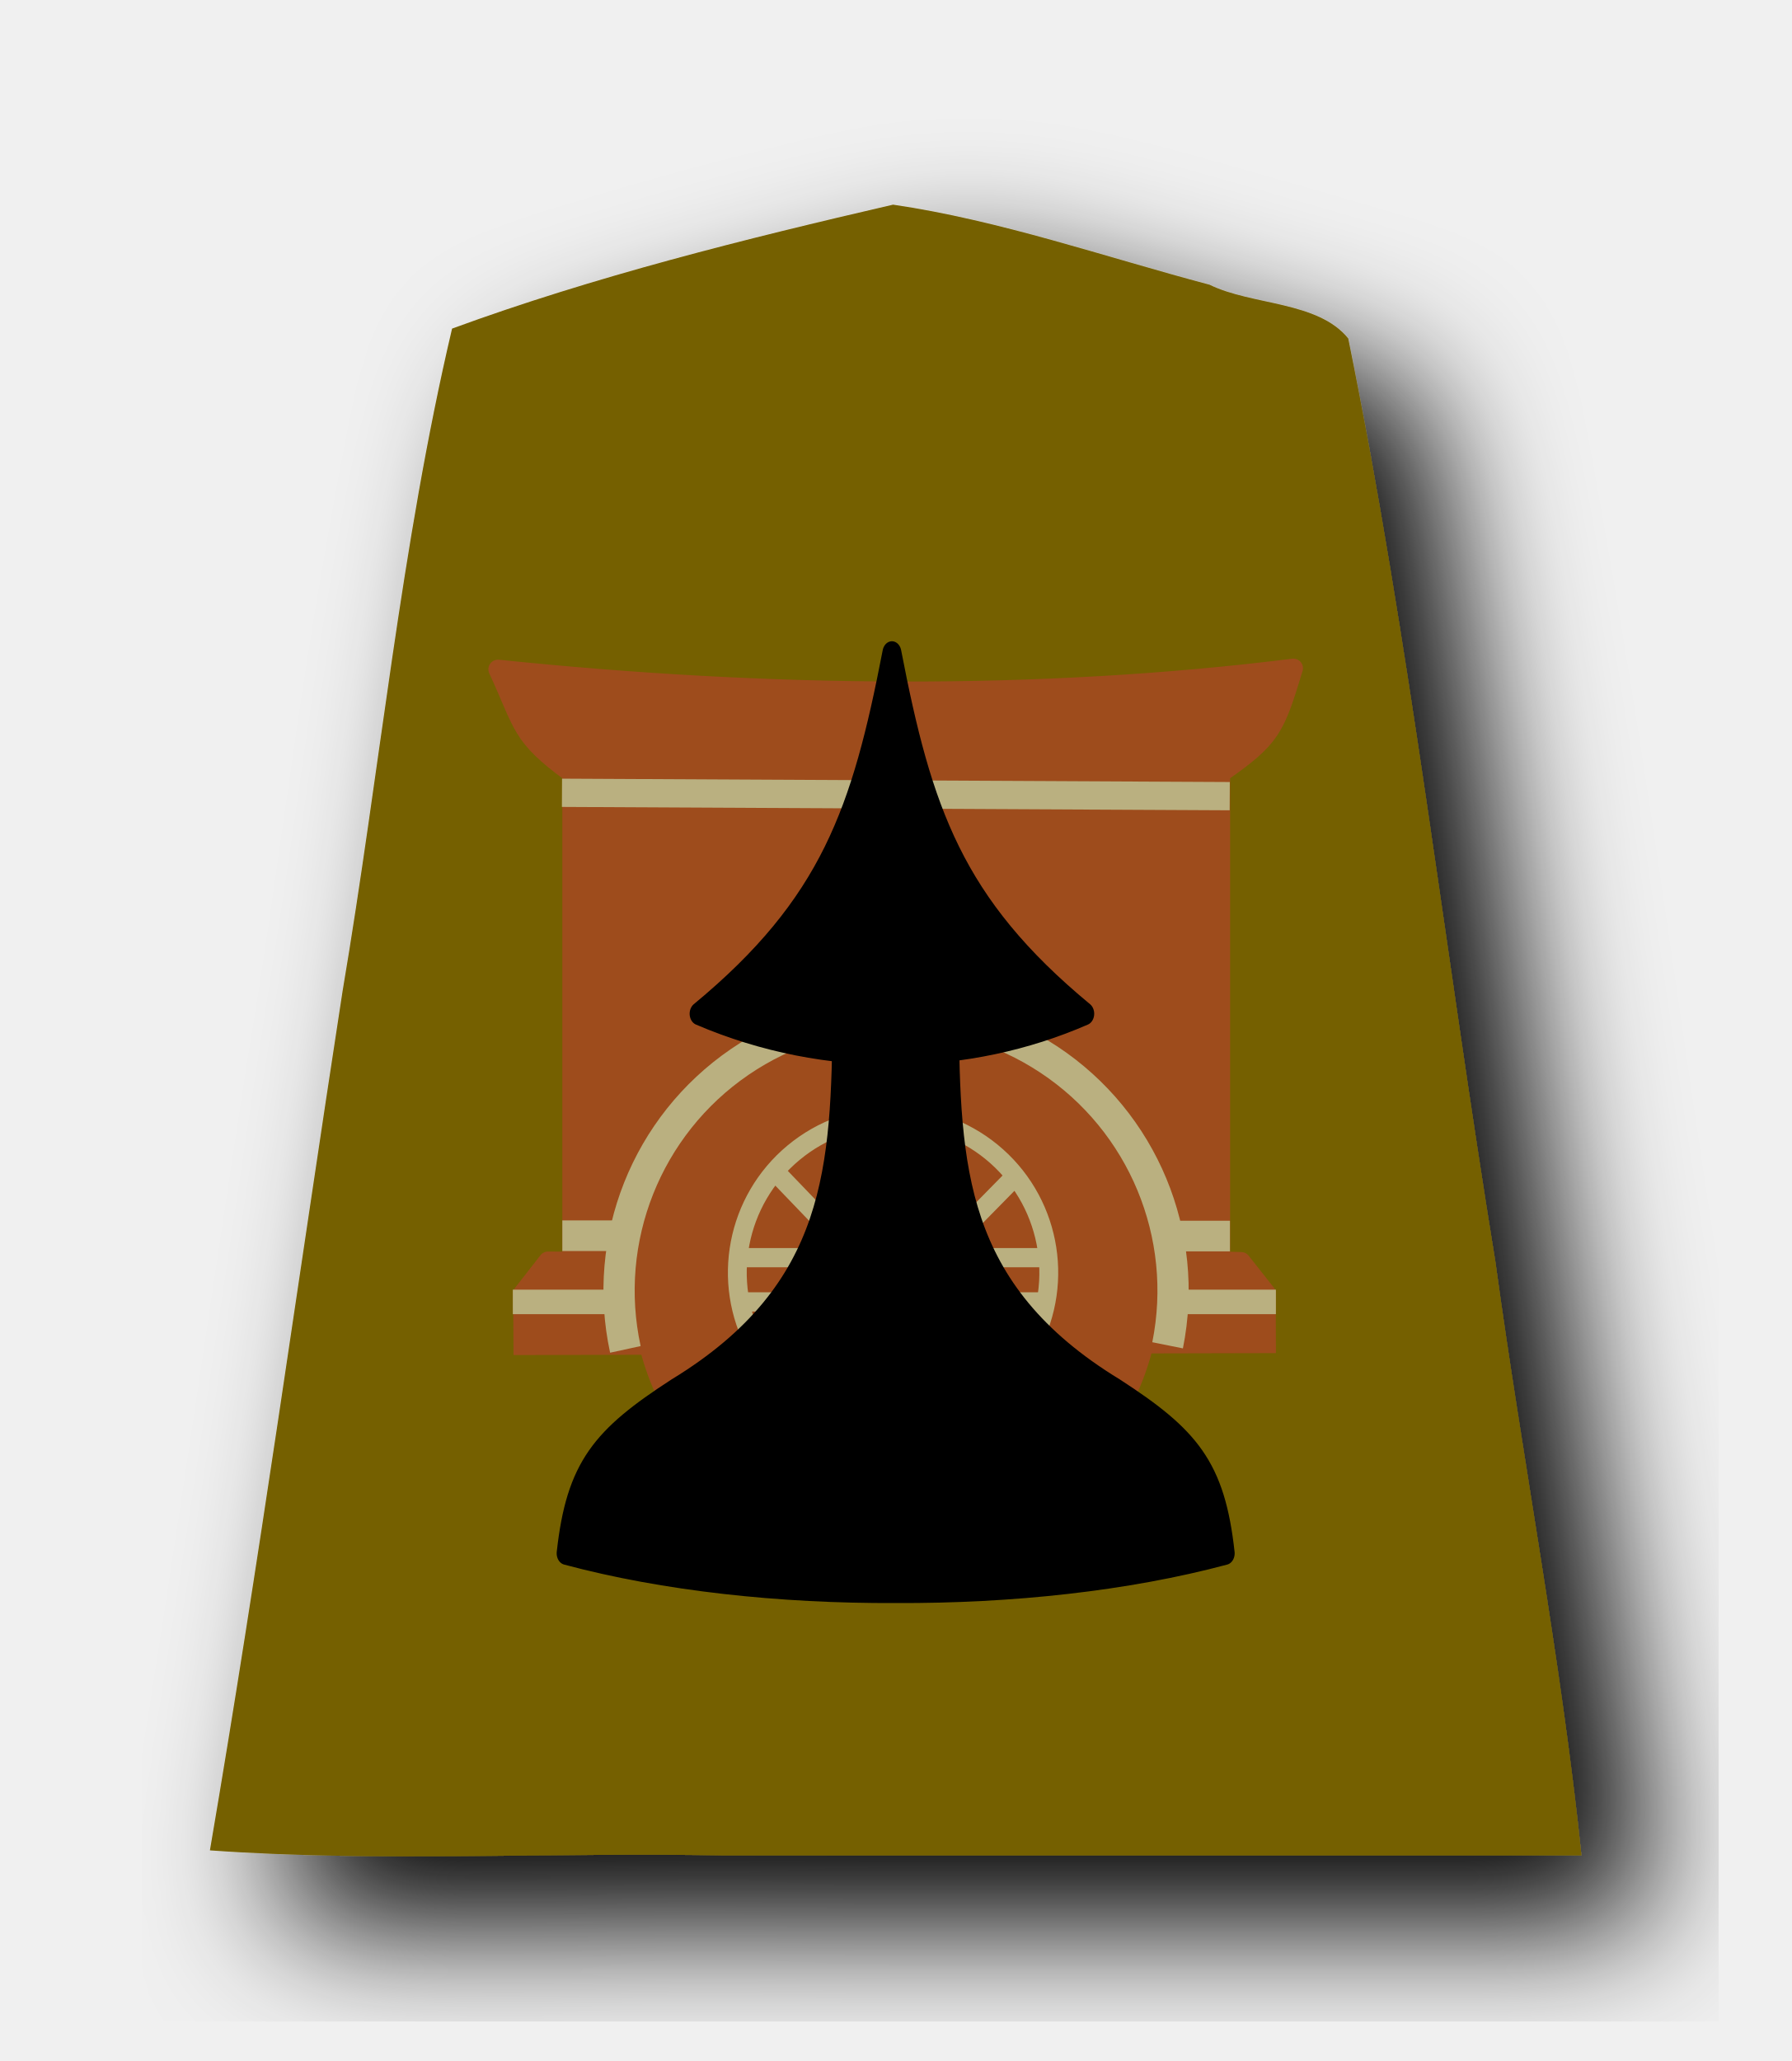
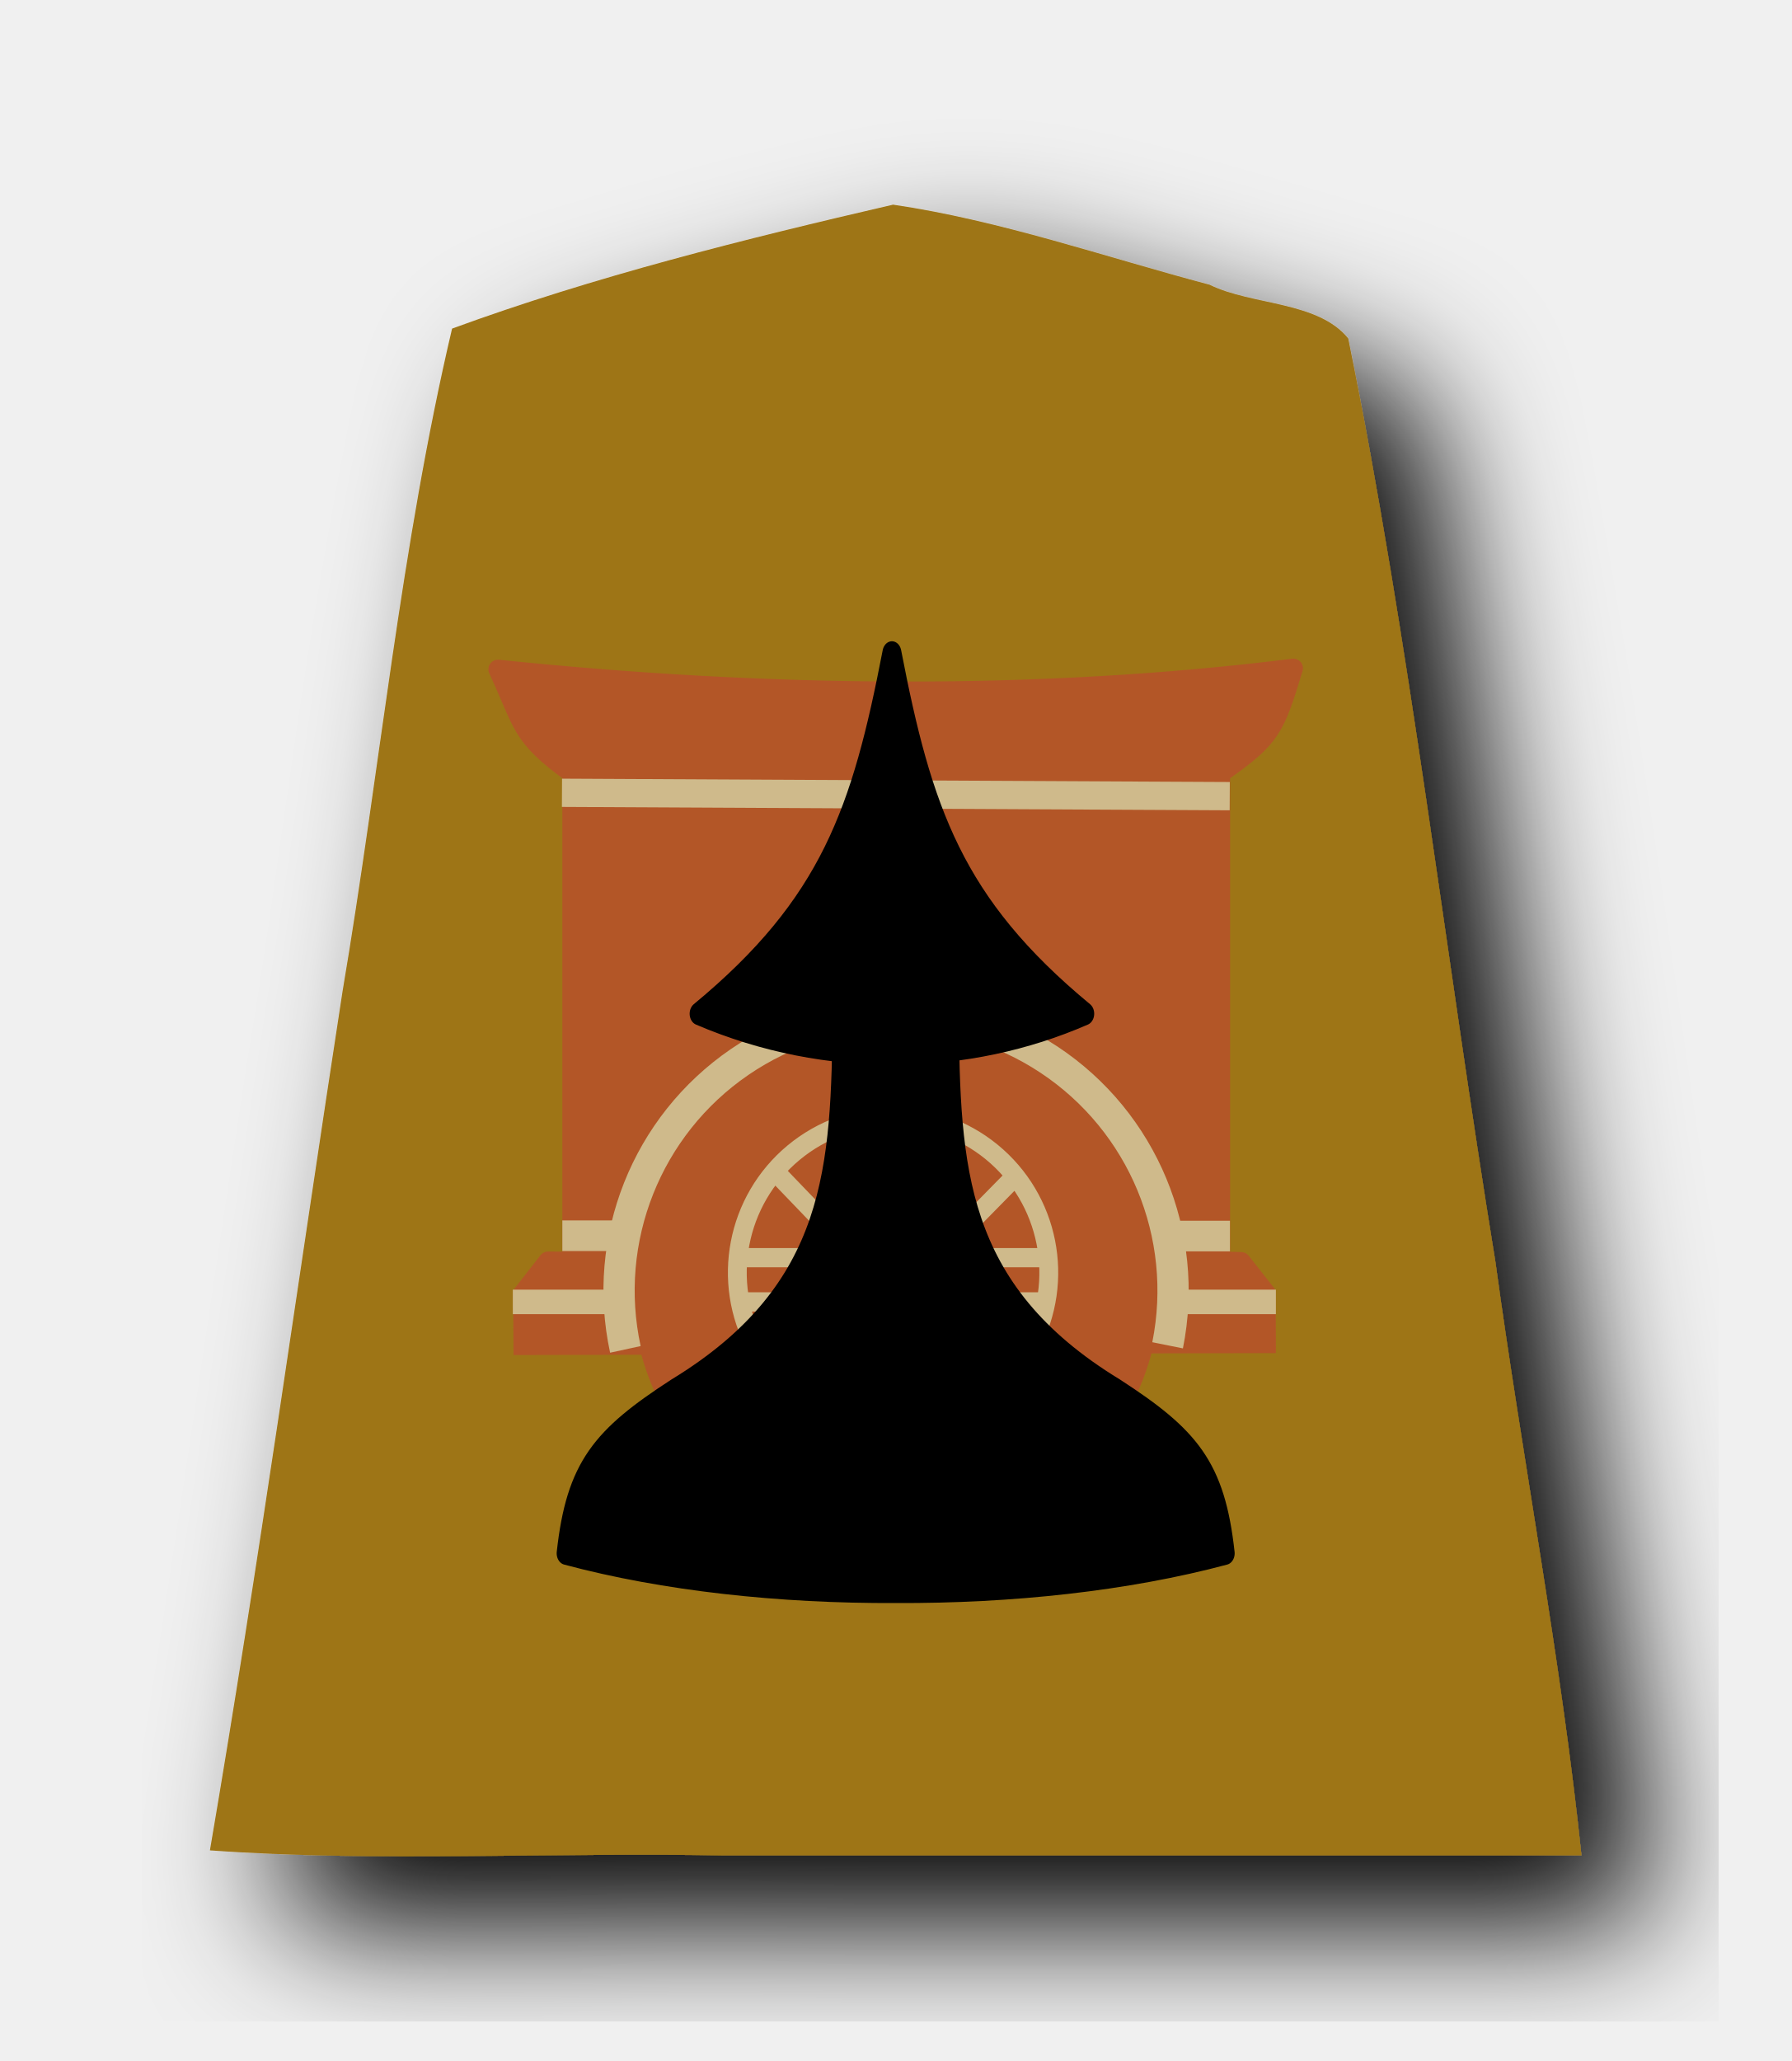
<svg xmlns="http://www.w3.org/2000/svg" width="52.157" height="60" version="1.1" id="svg1717">
  <defs id="defs1721">
    <filter style="color-interpolation-filters:sRGB" id="filter1552">
      <feFlood flood-opacity="0.498" flood-color="rgb(0,0,0)" result="flood" id="feFlood1542" />
      <feComposite in="flood" in2="SourceGraphic" operator="in" result="composite1" id="feComposite1544" />
      <feGaussianBlur in="composite1" stdDeviation="2.5" result="blur" id="feGaussianBlur1546" />
      <feOffset dx="4.57967e-15" dy="4.41314e-15" result="offset" id="feOffset1548" />
      <feComposite in="SourceGraphic" in2="offset" operator="over" result="composite2" id="feComposite1550" />
    </filter>
    <filter style="color-interpolation-filters:sRGB" id="filter1540">
      <feFlood flood-opacity="0.498" flood-color="rgb(0,0,0)" result="flood" id="feFlood1530" />
      <feComposite in="flood" in2="SourceGraphic" operator="in" result="composite1" id="feComposite1532" />
      <feGaussianBlur in="composite1" stdDeviation="2.5" result="blur" id="feGaussianBlur1534" />
      <feOffset dx="4.57967e-15" dy="4.41314e-15" result="offset" id="feOffset1536" />
      <feComposite in="SourceGraphic" in2="offset" operator="over" result="composite2" id="feComposite1538" />
    </filter>
    <filter id="drop-shadow-9">
      <feGaussianBlur in="SourceAlpha" result="blur" stdDeviation="2" id="feGaussianBlur5056" />
      <feOffset result="offsetBlur" dx="2" dy="2" id="feOffset5058" />
      <feBlend in="SourceGraphic" in2="offsetBlur" mode="normal" id="feBlend5060" />
    </filter>
    <filter id="drop-shadow-2">
      <feGaussianBlur in="SourceAlpha" result="blur" stdDeviation="2" id="feGaussianBlur6807" />
      <feOffset result="offsetBlur" dx="2" dy="2" id="feOffset6809" />
      <feBlend in="SourceGraphic" in2="offsetBlur" mode="normal" id="feBlend6811" />
    </filter>
    <filter id="drop-shadow-2-8">
      <feGaussianBlur in="SourceAlpha" result="blur" stdDeviation="2" id="feGaussianBlur6807-2" />
      <feOffset result="offsetBlur" dx="2" dy="2" id="feOffset6809-8" />
      <feBlend in="SourceGraphic" in2="offsetBlur" mode="normal" id="feBlend6811-0" />
    </filter>
    <filter id="drop-shadow-6">
      <feGaussianBlur in="SourceAlpha" result="blur" stdDeviation="2" id="feGaussianBlur5056-9" />
      <feOffset result="offsetBlur" dx="2" dy="2" id="feOffset5058-0" />
      <feBlend in="SourceGraphic" in2="offsetBlur" mode="normal" id="feBlend5060-9" />
    </filter>
  </defs>
  <filter id="drop-shadow">
    <feGaussianBlur in="SourceAlpha" result="blur" stdDeviation="2" id="feGaussianBlur1692" />
    <feOffset result="offsetBlur" dx="2" dy="2" id="feOffset1694" />
    <feBlend in="SourceGraphic" in2="offsetBlur" mode="normal" id="feBlend1696" />
  </filter>
  <g id="layer3">
-     <g transform="translate(36.9605,-0.2786773)" id="g5765" style="fill:#756001;fill-opacity:1;filter:url(#drop-shadow-6)">
-       <path d="m -10.96,6.237 c -4.319,1 -8.69,2.088 -12.838,3.608 -1.492,6.331 -2.103,12.88 -3.191,19.305 -1.285,8.332 -2.439,16.689 -3.86,24.997 4.847,0.346 10,0.05 14.963,0.148 H 9.085 c -0.585,-5.657 -1.718,-11.523 -2.502,-17.26 -1.462,-8.96 -2.486,-18.012 -4.288,-26.903 -0.885,-1.093 -2.799,-0.957 -4.037,-1.564 -3.053,-0.81 -6.099,-1.875 -9.218,-2.332 z" id="path5763" style="fill:#756001;fill-opacity:1" />
+     <g transform="translate(36.9605,-0.2786773)" id="g5765" style="fill:#9e7519;fill-opacity:1;filter:url(#drop-shadow-6)">
+       <path d="m -10.96,6.237 c -4.319,1 -8.69,2.088 -12.838,3.608 -1.492,6.331 -2.103,12.88 -3.191,19.305 -1.285,8.332 -2.439,16.689 -3.86,24.997 4.847,0.346 10,0.05 14.963,0.148 H 9.085 c -0.585,-5.657 -1.718,-11.523 -2.502,-17.26 -1.462,-8.96 -2.486,-18.012 -4.288,-26.903 -0.885,-1.093 -2.799,-0.957 -4.037,-1.564 -3.053,-0.81 -6.099,-1.875 -9.218,-2.332 z" id="path5763" style="fill:#9e7519;fill-opacity:1" />
    </g>
  </g>
  <g id="layer2" style="display:inline">
    <g transform="matrix(0.5592501,0,0,0.5592501,-32.17275,-15.83768)" id="g3971-6" style="display:inline;opacity:0.5">
      <path transform="matrix(1.333333,0,0,-1.333333,0,396.8507)" style="display:inline;fill:none;stroke:#ffffe5;stroke-width:0.75px;stroke-linecap:butt;stroke-linejoin:miter;stroke-opacity:1" d="m 68.004,224.078 -0.331,3.323" id="path3893-9" />
      <path transform="matrix(1.333333,0,0,-1.333333,0,396.8507)" style="display:inline;fill:none;stroke:#ffffff;stroke-width:0.75px;stroke-linecap:butt;stroke-linejoin:miter;stroke-opacity:1" d="M 71.849,227.169 H 84.079" id="path3907-9" />
      <path id="path3827-3" d="m 112.982,92.876 a 8.798,9.13 0 0 0 -0.051,-0.232 8.798,9.13 0 0 0 -0.277,-0.867 8.798,9.13 0 0 0 -0.359,-0.832 8.798,9.13 0 0 0 -0.438,-0.791 8.798,9.13 0 0 0 -0.512,-0.744 8.798,9.13 0 0 0 -0.58,-0.686 8.798,9.13 0 0 0 -0.645,-0.621 8.798,9.13 0 0 0 -0.699,-0.553 8.798,9.13 0 0 0 -0.75,-0.477 8.798,9.13 0 0 0 -0.791,-0.396 8.798,9.13 0 0 0 -0.826,-0.312 8.798,9.13 0 0 0 -0.854,-0.227 8.798,9.13 0 0 0 -0.869,-0.137 8.798,9.13 0 0 0 -0.879,-0.045 8.798,9.13 0 0 0 -0.621,0.021 8.798,9.13 0 0 0 -0.873,0.111 8.798,9.13 0 0 0 -0.859,0.199 8.798,9.13 0 0 0 -0.834,0.287 8.798,9.13 0 0 0 -0.803,0.373 8.798,9.13 0 0 0 -0.764,0.455 8.798,9.13 0 0 0 -0.715,0.531 8.798,9.13 0 0 0 -0.66,0.602 8.798,9.13 0 0 0 -0.6,0.668 8.798,9.13 0 0 0 -0.533,0.727 8.798,9.13 0 0 0 -0.459,0.777 8.798,9.13 0 0 0 -0.383,0.822 8.798,9.13 0 0 0 -0.301,0.857 8.798,9.13 0 0 0 -0.121,0.488 z" style="opacity:1;fill:#c83737;fill-opacity:1;stroke:#c83737;stroke-width:1;stroke-linecap:round;stroke-linejoin:round;stroke-miterlimit:4;stroke-dasharray:none;stroke-opacity:1;paint-order:normal" />
      <path id="path3829-3" d="m 87.306,68.524 v 25.457 h 3.912 a 13.347,13.347 0 0 1 0.066,-0.443 13.347,13.347 0 0 1 0.33,-1.291 13.347,13.347 0 0 1 0.457,-1.254 13.347,13.347 0 0 1 0.58,-1.201 13.347,13.347 0 0 1 0.697,-1.137 13.347,13.347 0 0 1 0.809,-1.062 13.347,13.347 0 0 1 0.908,-0.977 13.347,13.347 0 0 1 1.004,-0.881 13.347,13.347 0 0 1 1.084,-0.775 13.347,13.347 0 0 1 1.158,-0.664 13.347,13.347 0 0 1 1.217,-0.545 13.347,13.347 0 0 1 1.266,-0.42 13.347,13.347 0 0 1 1.303,-0.293 13.347,13.347 0 0 1 1.324,-0.16 13.347,13.347 0 0 1 0.943,-0.033 13.347,13.347 0 0 1 1.334,0.066 13.347,13.347 0 0 1 1.318,0.199 13.347,13.347 0 0 1 1.293,0.33 13.347,13.347 0 0 1 1.252,0.457 13.347,13.347 0 0 1 1.203,0.58 13.347,13.347 0 0 1 1.137,0.697 13.347,13.347 0 0 1 1.062,0.809 13.347,13.347 0 0 1 0.975,0.908 13.347,13.347 0 0 1 0.881,1.002 13.347,13.347 0 0 1 0.777,1.086 13.347,13.347 0 0 1 0.662,1.156 13.347,13.347 0 0 1 0.545,1.219 13.347,13.347 0 0 1 0.422,1.266 13.347,13.347 0 0 1 0.291,1.303 13.347,13.347 0 0 1 0.008,0.059 h 3.547 V 68.524 Z" style="opacity:1;fill:#c83737;fill-opacity:1;stroke:#c83737;stroke-width:1;stroke-linecap:round;stroke-linejoin:round;stroke-miterlimit:4;stroke-dasharray:none;stroke-opacity:1;paint-order:normal" />
      <path id="path3831-7" d="m 117.693,95.659 h 5.764 l -1.312,-1.662 -1.072,-0.031 -3.549,0.002 c 0.073,0.424 0.125,0.851 0.156,1.279 0.007,0.137 0.011,0.275 0.014,0.412 z" style="fill:#c83737;fill-opacity:1;stroke:#c83737;stroke-width:1px;stroke-linecap:butt;stroke-linejoin:round;stroke-opacity:1" />
      <path id="path3833-4" d="m 91.218,93.975 -3.828,0.002 -1.329,-0.008 -1.317,1.689 h 6.303 c 0.005,-0.267 0.018,-0.534 0.039,-0.801 0.034,-0.296 0.079,-0.59 0.133,-0.883 z" style="fill:#c83737;fill-opacity:1;stroke:#c83737;stroke-width:1px;stroke-linecap:butt;stroke-linejoin:round;stroke-opacity:1" />
      <path id="path3835-9" d="m 117.503,98.3 5.98,-0.014 -0.008,-2.291 -5.811,0.003 a 13.483,11.721 0 0 1 0.02,0.473 13.483,11.721 0 0 1 -0.067,1.17 13.483,11.721 0 0 1 -0.114,0.659 z" style="fill:#c83737;fill-opacity:1;stroke:#c83737;stroke-width:0.942px;stroke-linecap:butt;stroke-linejoin:miter;stroke-opacity:1" />
      <path id="path3837-4" d="m 91.069,95.969 -6.348,0.005 0.016,2.408 6.487,-0.016 a 13.408,11.992 0 0 1 -0.147,-1.084 13.408,11.992 0 0 1 -0.033,-0.848 13.408,11.992 0 0 1 0.025,-0.465 z" style="fill:#c83737;fill-opacity:1;stroke:#c83737;stroke-width:0.95px;stroke-linecap:butt;stroke-linejoin:miter;stroke-opacity:1" />
      <path id="path3839-7" d="m 95.73,93.804 a 8.661,15.057 0 0 0 -0.025,0.86 8.661,15.057 0 0 0 0.021,1.066 8.661,15.057 0 0 0 0.104,1.495 8.661,15.057 0 0 0 0.125,0.966 l 16.831,-0.074 a 8.661,15.057 0 0 0 0.067,-0.461 8.661,15.057 0 0 0 0.131,-1.488 8.661,15.057 0 0 0 0.042,-1.504 8.661,15.057 0 0 0 -0.017,-0.883 z" style="fill:#c83737;fill-opacity:1;stroke:#c83737;stroke-width:1.274px;stroke-linecap:butt;stroke-linejoin:miter;stroke-opacity:1" />
      <path id="path3841-1" d="m 87.262,68.547 c -2.669,-1.955 -2.441,-2.436 -3.807,-5.387 14.025,1.45 28.169,1.602 41.409,-0.054 -0.955,3.135 -1.131,3.604 -3.727,5.419 z" style="fill:#c83737;fill-opacity:1;stroke:#c83737;stroke-width:1px;stroke-linecap:butt;stroke-linejoin:round;stroke-opacity:1" />
      <path id="path3843-4-4" d="M 104.188,81.828 A 13.347,13.347 0 0 0 90.842,95.174 13.347,13.347 0 0 0 104.188,108.521 13.347,13.347 0 0 0 117.535,95.174 13.347,13.347 0 0 0 104.188,81.828 Z m 0,4.217 a 8.798,9.13 0 0 1 8.799,9.129 8.798,9.13 0 0 1 -8.799,9.129 8.798,9.13 0 0 1 -8.797,-9.129 8.798,9.13 0 0 1 8.797,-9.129 z" style="opacity:1;fill:#c83737;fill-opacity:1;stroke:#c83737;stroke-width:0.834;stroke-linecap:round;stroke-linejoin:round;stroke-miterlimit:4;stroke-dasharray:none;stroke-opacity:1;paint-order:normal" />
      <path id="path3845-0-3" d="m 104.277,95.969 v 9.413" style="fill:none;stroke:#c83737;stroke-width:1;stroke-linecap:butt;stroke-linejoin:miter;stroke-miterlimit:4;stroke-dasharray:none;stroke-opacity:1" />
      <path id="path3849-1" d="m 86.786,69.589 34.766,0.175" style="fill:#ffffff;stroke:#ffffff;stroke-width:1.472;stroke-linecap:butt;stroke-linejoin:miter;stroke-miterlimit:4;stroke-dasharray:none;stroke-opacity:1" />
      <path id="path3853-5" d="m 97.824,102.289 6.32,-6.408 6.607,6.607" style="fill:none;stroke:#c83737;stroke-width:1px;stroke-linecap:butt;stroke-linejoin:miter;stroke-opacity:1" />
      <path id="path3887-4" d="m 84.227,96.091 h 6.171" style="fill:#ffffff;stroke:#ffffff;stroke-width:1.276;stroke-linecap:butt;stroke-linejoin:miter;stroke-miterlimit:4;stroke-dasharray:none;stroke-opacity:1" />
      <path id="path3885-9-4" d="m 96.101,96.091 h 16.188" style="fill:#ffffff;stroke:#ffffff;stroke-width:1.002;stroke-linecap:butt;stroke-linejoin:miter;stroke-miterlimit:4;stroke-dasharray:none;stroke-opacity:1" />
      <path id="path3855-3" d="m 117.961,96.091 h 5.994" style="fill:#ffffff;stroke:#ffffff;stroke-width:1.276;stroke-linecap:butt;stroke-linejoin:miter;stroke-miterlimit:4;stroke-dasharray:none;stroke-opacity:1" />
      <path id="path3857-1-4" d="M 104.233,98.484 V 86.291" style="fill:none;stroke:#ffffff;stroke-width:1;stroke-linecap:butt;stroke-linejoin:miter;stroke-miterlimit:4;stroke-dasharray:none;stroke-opacity:1" />
      <path id="path3859-8-8" d="M 106.511,98.283 97.983,89.409" style="fill:#ffffff;stroke:#ffffff;stroke-width:1;stroke-linecap:butt;stroke-linejoin:miter;stroke-miterlimit:4;stroke-dasharray:none;stroke-opacity:1" />
      <path id="path3861-2-6" d="m 101.637,98.453 8.826,-8.98" style="fill:none;stroke:#ffffff;stroke-width:1px;stroke-linecap:butt;stroke-linejoin:miter;stroke-opacity:1" />
      <path style="opacity:1;fill:none;fill-opacity:1;stroke:#ffffff;stroke-width:0.981;stroke-linecap:butt;stroke-linejoin:bevel;stroke-miterlimit:4;stroke-dasharray:none;stroke-opacity:1;paint-order:normal" id="path3905-9" d="m 111.167,-98.397 a 8.108,8.108 0 0 1 -2.012,10.112 8.108,8.108 0 0 1 -10.31,-0.038 8.108,8.108 0 0 1 -1.937,-10.126" transform="scale(1,-1)" />
      <path style="fill:none;stroke:#ffffff;stroke-width:1px;stroke-linecap:butt;stroke-linejoin:miter;stroke-opacity:1" d="M 95.875,93.788 H 111.938" id="path3934-4" />
      <path transform="scale(1,-1)" d="m 118.317,-98.35 a 14.421,14.421 0 0 1 -6.177,14.871 14.421,14.421 0 0 1 -16.102,-0.122 14.421,14.421 0 0 1 -5.951,-14.962" id="path3938-6" style="opacity:1;fill:none;fill-opacity:1;stroke:#ffffff;stroke-width:1.626;stroke-linecap:butt;stroke-linejoin:bevel;stroke-miterlimit:4;stroke-dasharray:none;stroke-opacity:1;paint-order:normal" />
      <path style="fill:#ffffff;stroke:#ffffff;stroke-width:1.595;stroke-linecap:butt;stroke-linejoin:miter;stroke-miterlimit:4;stroke-dasharray:none;stroke-opacity:1" d="m 86.805,92.646 h 3.296" id="path3940-7" />
      <path id="path3942-7" d="m 118.267,92.663 h 3.296" style="fill:#ffffff;stroke:#ffffff;stroke-width:1.595;stroke-linecap:butt;stroke-linejoin:miter;stroke-miterlimit:4;stroke-dasharray:none;stroke-opacity:1" />
    </g>
    <g style="display:inline;stroke:#000000;stroke-width:1.313;stroke-miterlimit:4;stroke-dasharray:none;paint-order:stroke fill markers" transform="matrix(0.4193251,0,0,0.5103896,35.56605,0.4035748)" id="g2182-3-0">
      <g style="stroke:#000000;stroke-width:1.313;stroke-miterlimit:4;stroke-dasharray:none" id="g2180-9-8" transform="translate(0.4695196,-1.501501)">
        <path style="fill:#000000;stroke:#000000;stroke-width:1.313;stroke-linecap:butt;stroke-linejoin:round;stroke-miterlimit:4;stroke-dasharray:none;stroke-opacity:1;paint-order:stroke fill markers" d="m -23.356,37.944 c -2.135,9.082 -4.332,14.439 -13.389,20.588 8.913,3.135 18.7,2.897 26.778,0 -9.057,-6.15 -11.255,-11.506 -13.389,-20.588 z" id="path2176-6-1" />
        <path style="fill:#000000;stroke:#000000;stroke-width:1.313;stroke-linecap:butt;stroke-linejoin:round;stroke-miterlimit:4;stroke-dasharray:none;stroke-opacity:1;paint-order:stroke fill markers" d="m -26.818,58.55 c -0.102,8.756 -0.371,15.837 -11.545,21.429 -5.232,2.786 -6.963,4.475 -7.615,9.332 6.785,1.494 14.836,2.21 22.882,2.179 8.046,0.031 16.098,-0.686 22.882,-2.179 C -0.864,84.454 -2.595,82.764 -7.828,79.978 -19.002,74.387 -19.271,67.306 -19.373,58.55 v 4e-6 c -1.241,0.019 -2.482,0.02 -3.722,0.019 -1.241,7.29e-4 -2.482,-2.33e-4 -3.722,-0.019 z" id="path2178-9-1" />
      </g>
    </g>
  </g>
  <g id="layer1" style="display:inline" />
</svg>
